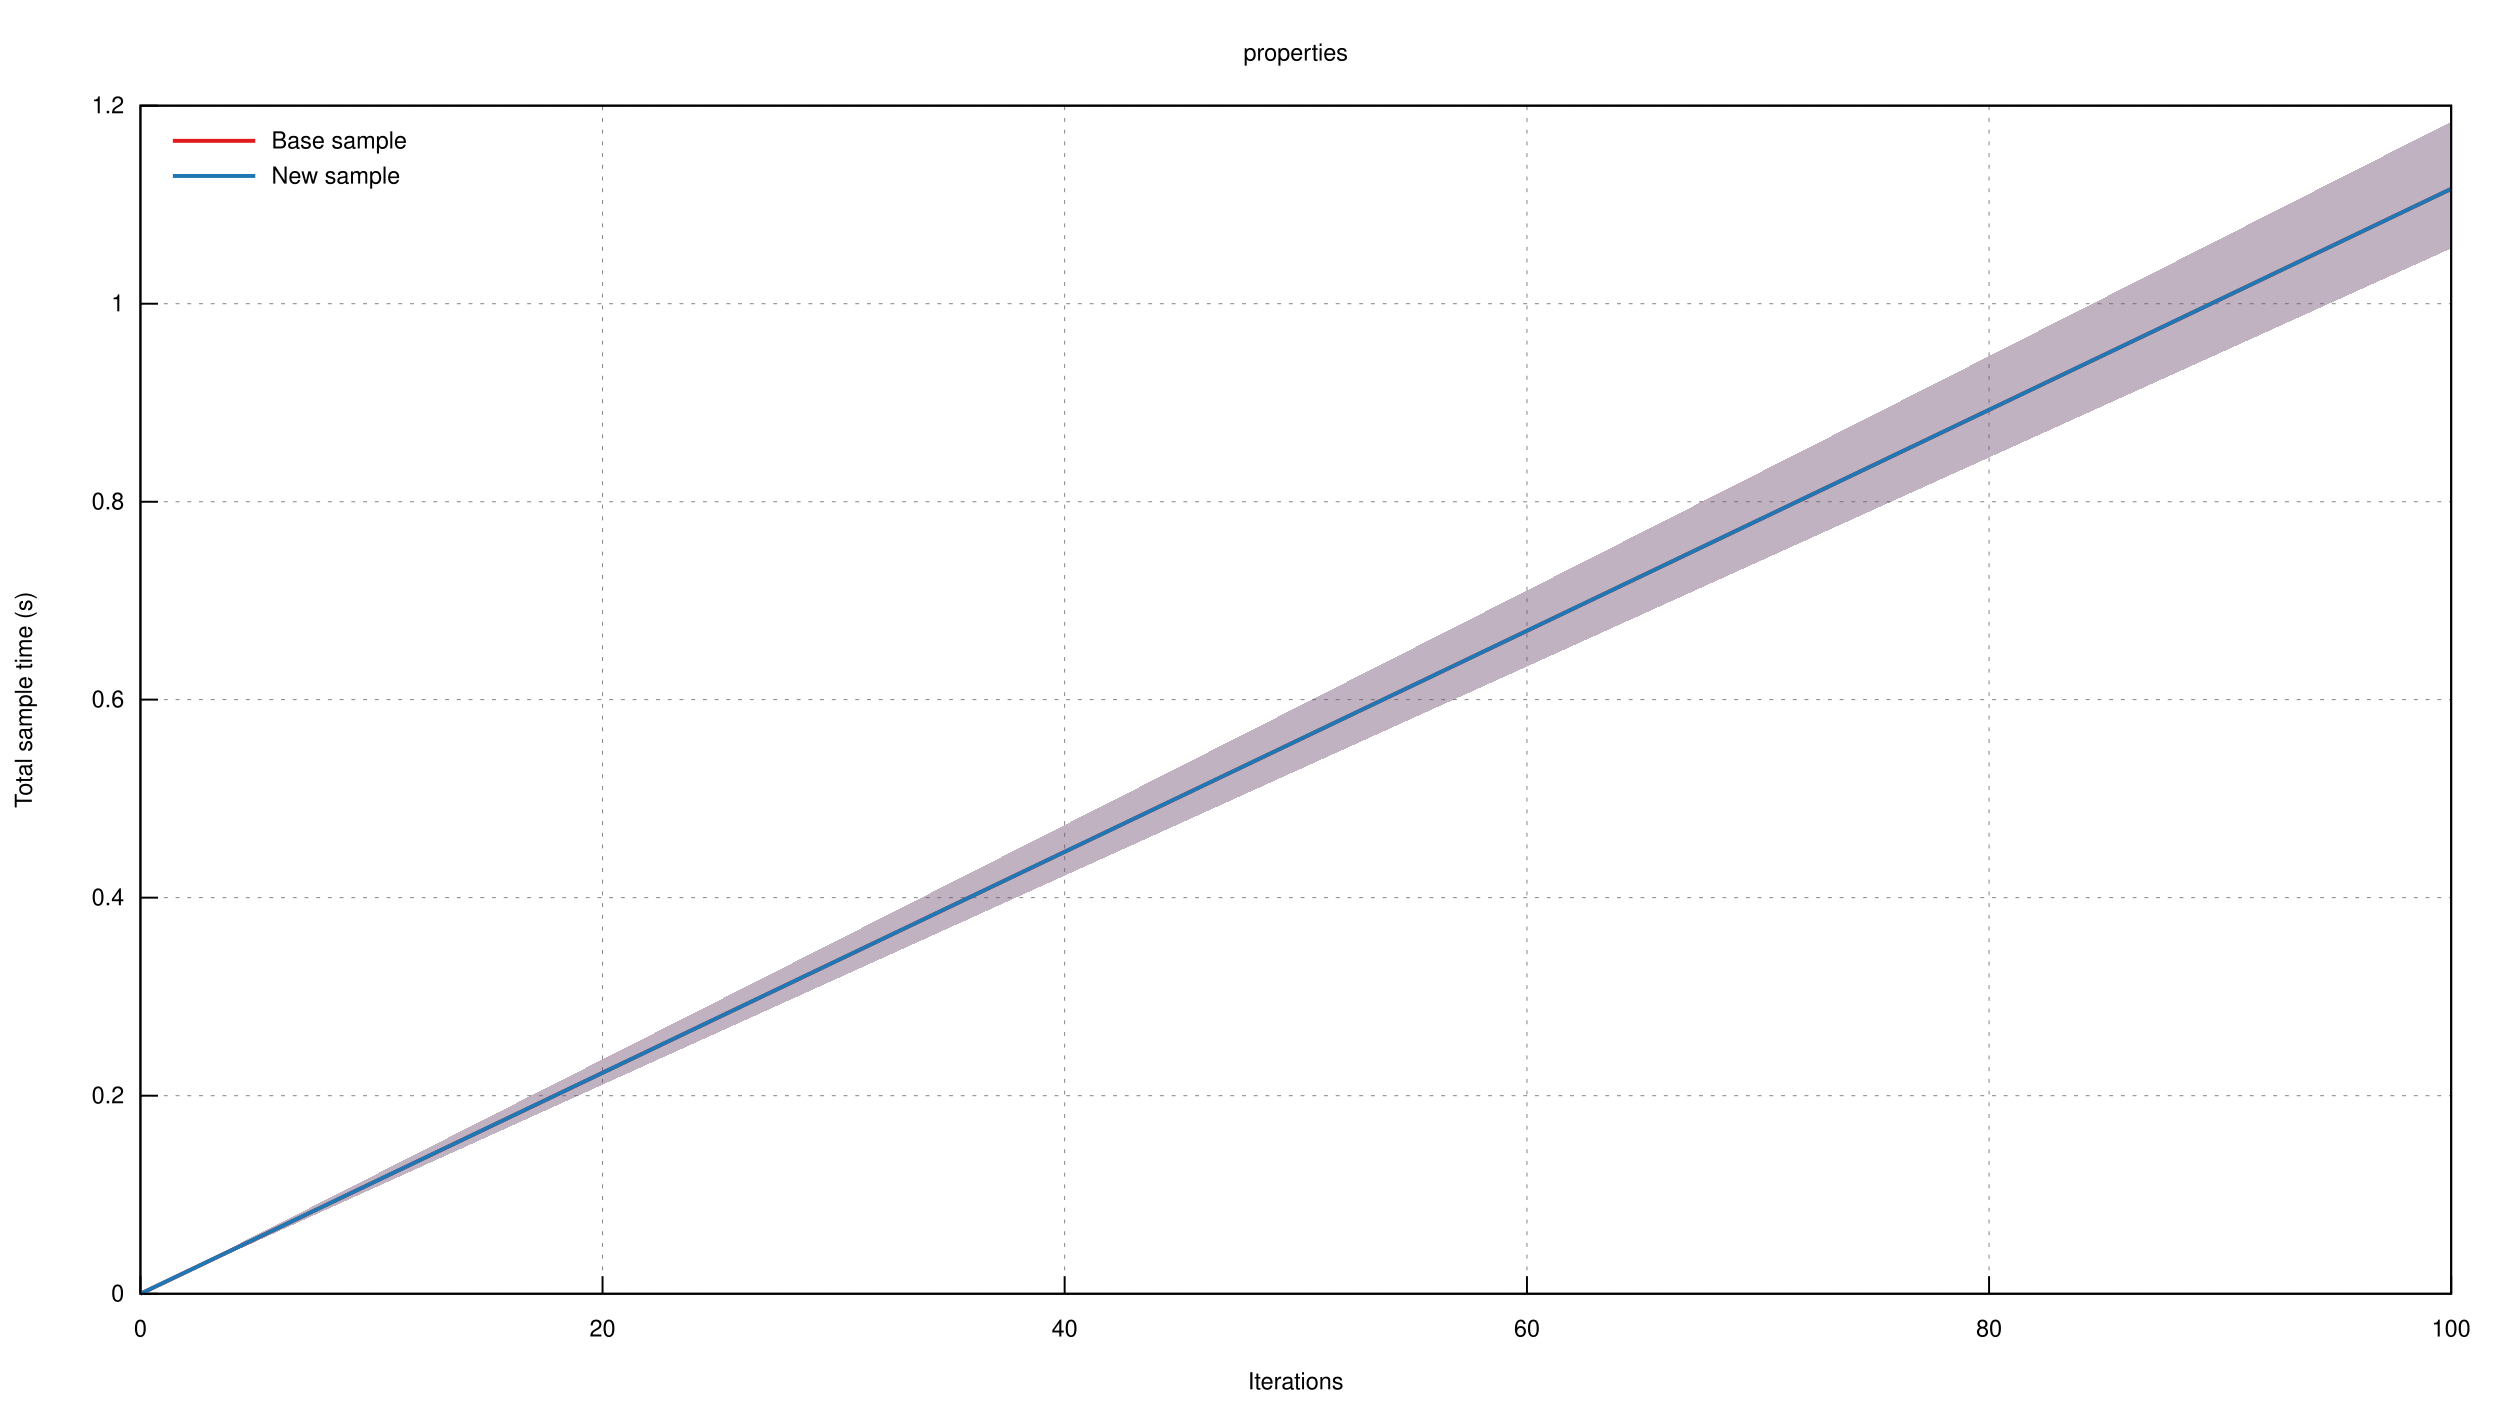
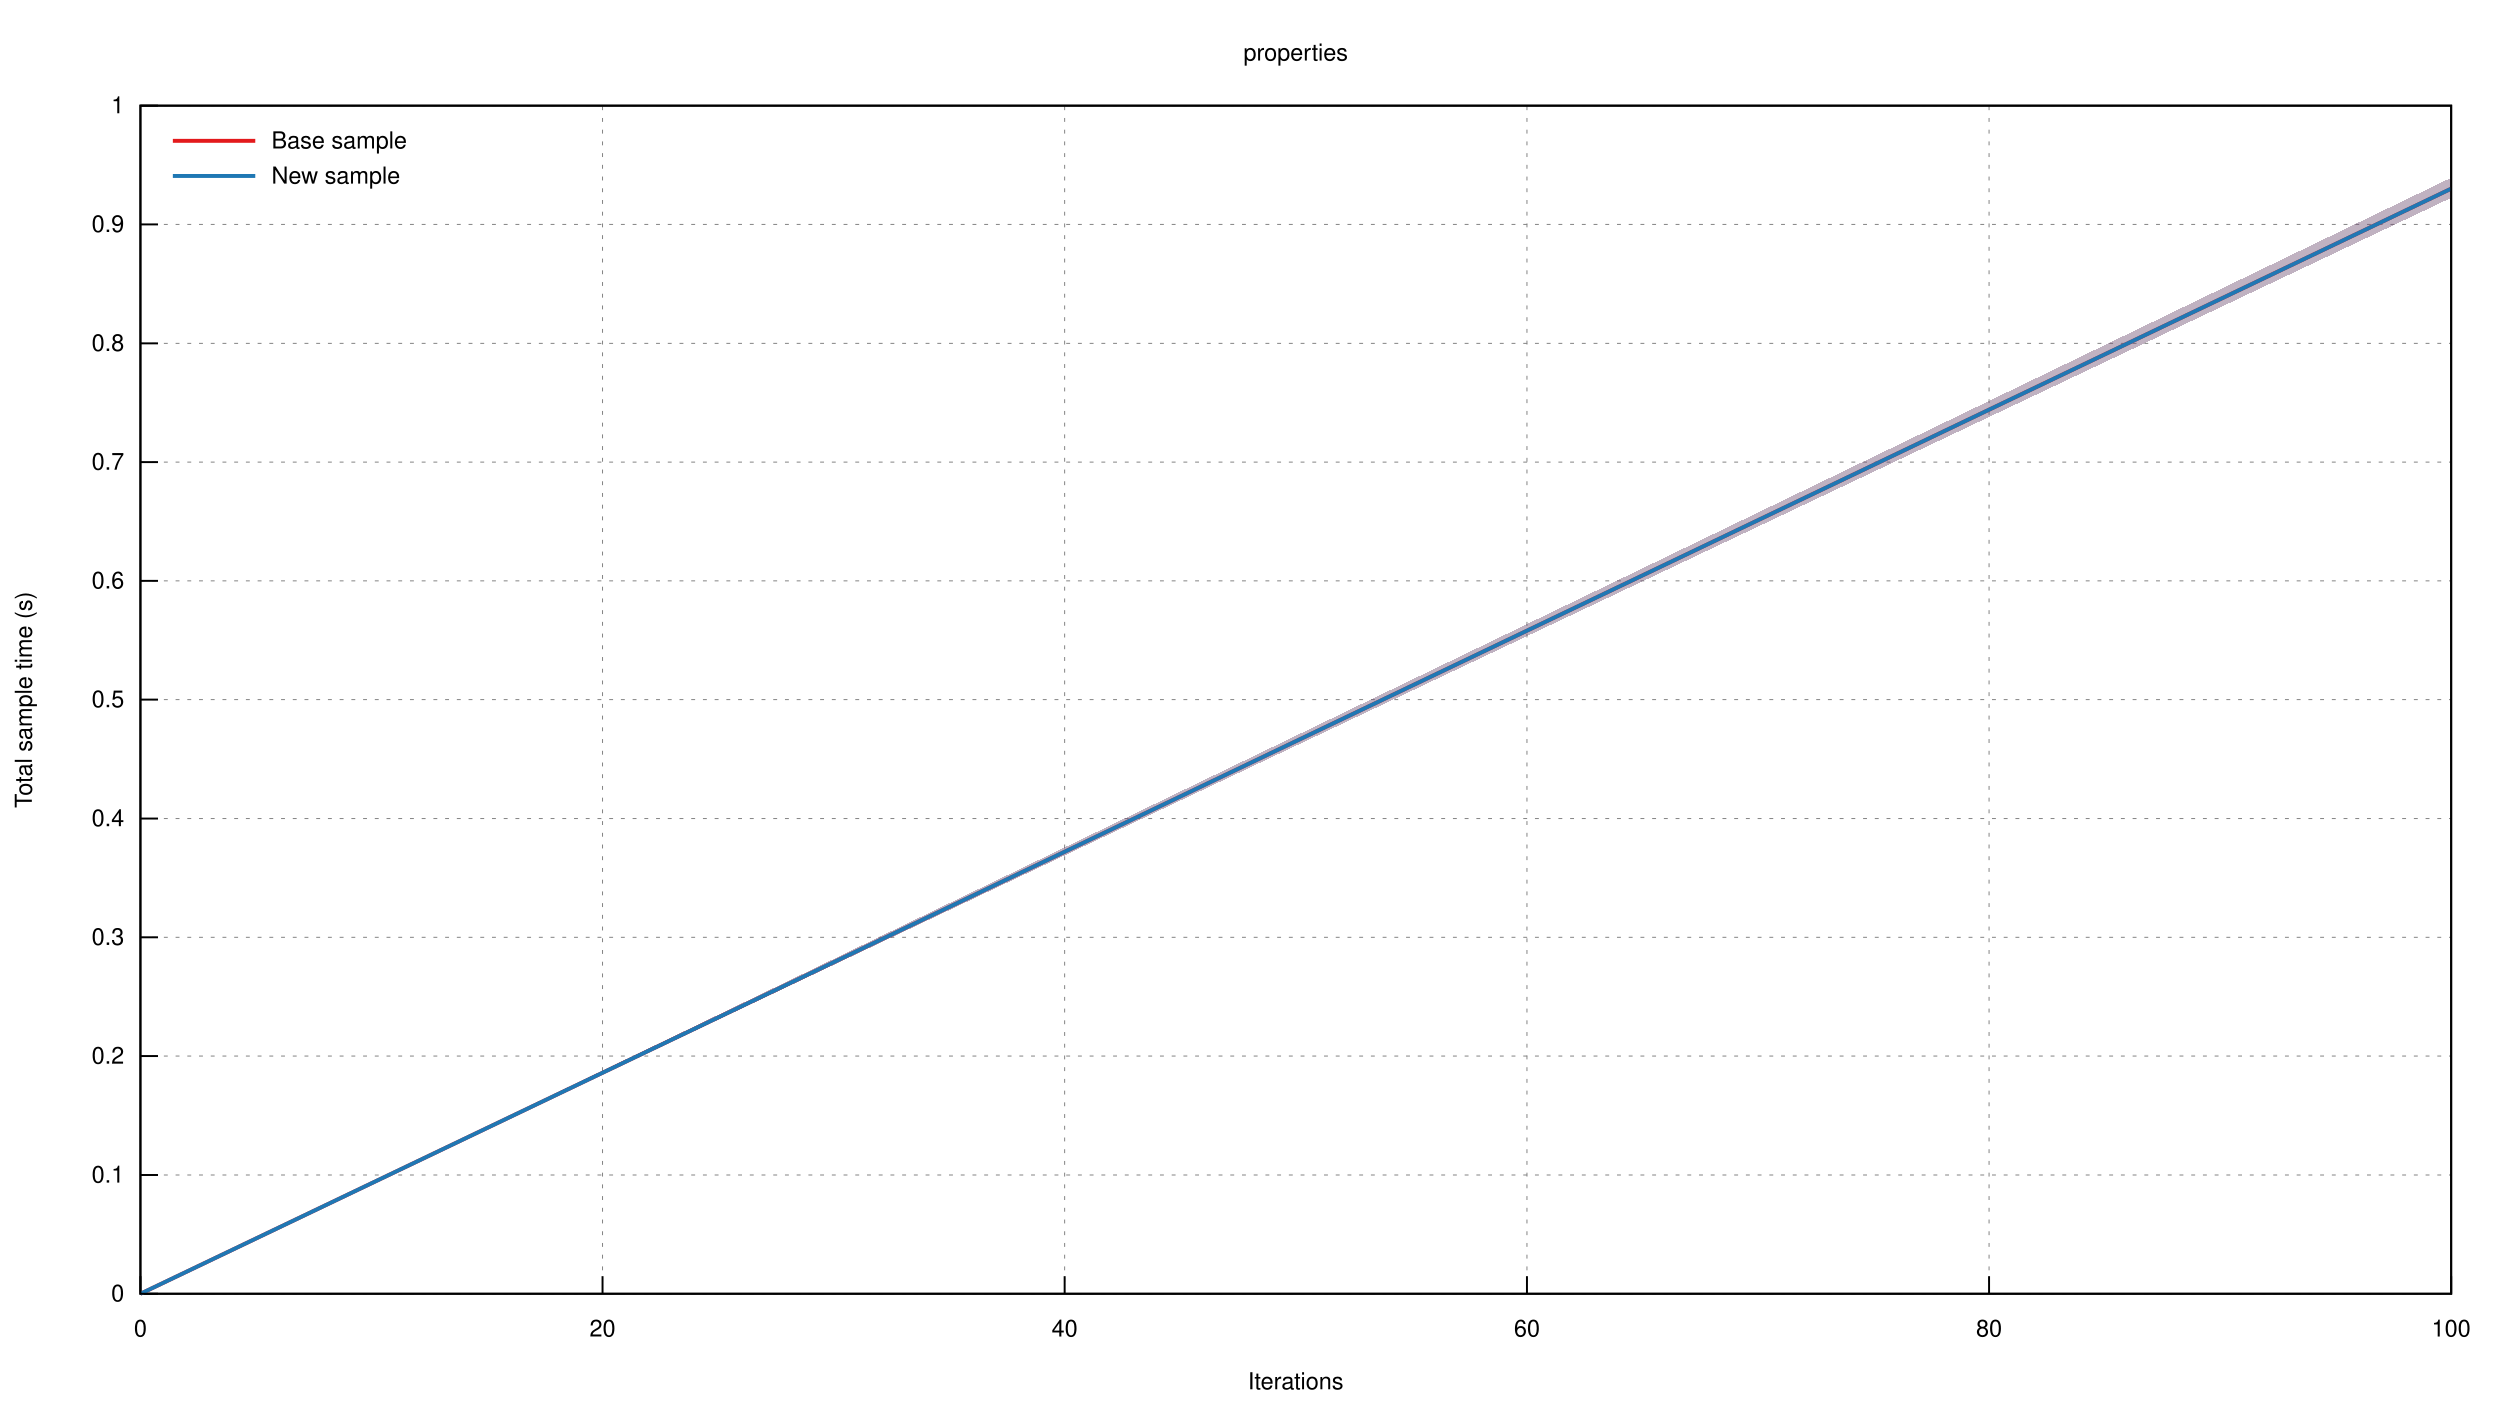
<svg xmlns="http://www.w3.org/2000/svg" xmlns:xlink="http://www.w3.org/1999/xlink" viewBox="0 0 1280 720">
  <g id="gnuplot_canvas">
    <rect x="0" y="0" width="1280" height="720" fill="none" />
    <defs>
      <circle id="gpDot" r="0.5" stroke-width="0.5" stroke="currentColor" />
      <path id="gpPt0" stroke-width="0.222" stroke="currentColor" d="M-1,0 h2 M0,-1 v2" />
      <path id="gpPt1" stroke-width="0.222" stroke="currentColor" d="M-1,-1 L1,1 M1,-1 L-1,1" />
      <path id="gpPt2" stroke-width="0.222" stroke="currentColor" d="M-1,0 L1,0 M0,-1 L0,1 M-1,-1 L1,1 M-1,1 L1,-1" />
      <rect id="gpPt3" stroke-width="0.222" stroke="currentColor" x="-1" y="-1" width="2" height="2" />
      <rect id="gpPt4" stroke-width="0.222" stroke="currentColor" fill="currentColor" x="-1" y="-1" width="2" height="2" />
      <circle id="gpPt5" stroke-width="0.222" stroke="currentColor" cx="0" cy="0" r="1" />
      <use xlink:href="#gpPt5" id="gpPt6" fill="currentColor" stroke="none" />
      <path id="gpPt7" stroke-width="0.222" stroke="currentColor" d="M0,-1.33 L-1.33,0.67 L1.33,0.67 z" />
      <use xlink:href="#gpPt7" id="gpPt8" fill="currentColor" stroke="none" />
      <use xlink:href="#gpPt7" id="gpPt9" stroke="currentColor" transform="rotate(180)" />
      <use xlink:href="#gpPt9" id="gpPt10" fill="currentColor" stroke="none" />
      <use xlink:href="#gpPt3" id="gpPt11" stroke="currentColor" transform="rotate(45)" />
      <use xlink:href="#gpPt11" id="gpPt12" fill="currentColor" stroke="none" />
      <path id="gpPt13" stroke-width="0.222" stroke="currentColor" d="M0,1.330 L1.265,0.411 L0.782,-1.067 L-0.782,-1.076 L-1.265,0.411 z" />
      <use xlink:href="#gpPt13" id="gpPt14" fill="currentColor" stroke="none" />
      <filter id="textbox" filterUnits="objectBoundingBox" x="0" y="0" height="1" width="1">
        <feFlood flood-color="white" flood-opacity="1" result="bgnd" />
        <feComposite in="SourceGraphic" in2="bgnd" operator="atop" />
      </filter>
      <filter id="greybox" filterUnits="objectBoundingBox" x="0" y="0" height="1" width="1">
        <feFlood flood-color="lightgrey" flood-opacity="1" result="grey" />
        <feComposite in="SourceGraphic" in2="grey" operator="atop" />
      </filter>
    </defs>
    <g fill="none" color="white" stroke="currentColor" stroke-width="1.00" stroke-linecap="butt" stroke-linejoin="miter">
</g>
    <g fill="none" color="black" stroke="currentColor" stroke-width="1.00" stroke-linecap="butt" stroke-linejoin="miter">
</g>
    <g fill="none" color="black" stroke="black" stroke-width="0.50" stroke-linecap="butt" stroke-linejoin="miter">
</g>
    <g fill="none" color="gray" stroke="currentColor" stroke-width="0.50" stroke-linecap="butt" stroke-linejoin="miter">
      <path stroke="gray" stroke-dasharray="2,4" class="gridline" d="M71.9,662.4 L1255.0,662.4  " />
    </g>
    <g fill="none" color="gray" stroke="gray" stroke-width="1.00" stroke-linecap="butt" stroke-linejoin="miter">
</g>
    <g fill="none" color="black" stroke="currentColor" stroke-width="1.00" stroke-linecap="butt" stroke-linejoin="miter">
      <path stroke="black" d="M71.9,662.4 L80.9,662.4  " />
      <g transform="translate(63.6,666.3)" stroke="none" fill="black" font-family="Helvetica" font-size="12.00" text-anchor="end">
        <text>
          <tspan font-family="Helvetica"> 0</tspan>
        </text>
      </g>
    </g>
    <g fill="none" color="black" stroke="currentColor" stroke-width="1.00" stroke-linecap="butt" stroke-linejoin="miter">
</g>
    <g fill="none" color="black" stroke="black" stroke-width="0.50" stroke-linecap="butt" stroke-linejoin="miter">
</g>
    <g fill="none" color="gray" stroke="currentColor" stroke-width="0.50" stroke-linecap="butt" stroke-linejoin="miter">
-       <path stroke="gray" stroke-dasharray="2,4" class="gridline" d="M71.9,561.0 L1255.0,561.0  " />
-     </g>
-     <g fill="none" color="gray" stroke="gray" stroke-width="1.00" stroke-linecap="butt" stroke-linejoin="miter">
- </g>
-     <g fill="none" color="black" stroke="currentColor" stroke-width="1.00" stroke-linecap="butt" stroke-linejoin="miter">
-       <path stroke="black" d="M71.9,561.0 L80.9,561.0  " />
-       <g transform="translate(63.6,564.9)" stroke="none" fill="black" font-family="Helvetica" font-size="12.00" text-anchor="end">
+       <path stroke="gray" stroke-dasharray="2,4" class="gridline" d="M71.9,601.6 L1255.0,601.6  " />
+     </g>
+     <g fill="none" color="gray" stroke="gray" stroke-width="1.00" stroke-linecap="butt" stroke-linejoin="miter">
+ </g>
+     <g fill="none" color="black" stroke="currentColor" stroke-width="1.00" stroke-linecap="butt" stroke-linejoin="miter">
+       <path stroke="black" d="M71.9,601.6 L80.9,601.6  " />
+       <g transform="translate(63.6,605.5)" stroke="none" fill="black" font-family="Helvetica" font-size="12.00" text-anchor="end">
+         <text>
+           <tspan font-family="Helvetica"> 0.1</tspan>
+         </text>
+       </g>
+     </g>
+     <g fill="none" color="black" stroke="currentColor" stroke-width="1.00" stroke-linecap="butt" stroke-linejoin="miter">
+ </g>
+     <g fill="none" color="black" stroke="black" stroke-width="0.50" stroke-linecap="butt" stroke-linejoin="miter">
+ </g>
+     <g fill="none" color="gray" stroke="currentColor" stroke-width="0.50" stroke-linecap="butt" stroke-linejoin="miter">
+       <path stroke="gray" stroke-dasharray="2,4" class="gridline" d="M71.9,540.7 L1255.0,540.7  " />
+     </g>
+     <g fill="none" color="gray" stroke="gray" stroke-width="1.00" stroke-linecap="butt" stroke-linejoin="miter">
+ </g>
+     <g fill="none" color="black" stroke="currentColor" stroke-width="1.00" stroke-linecap="butt" stroke-linejoin="miter">
+       <path stroke="black" d="M71.9,540.7 L80.9,540.7  " />
+       <g transform="translate(63.6,544.6)" stroke="none" fill="black" font-family="Helvetica" font-size="12.00" text-anchor="end">
        <text>
          <tspan font-family="Helvetica"> 0.2</tspan>
        </text>
      </g>
    </g>
    <g fill="none" color="black" stroke="currentColor" stroke-width="1.00" stroke-linecap="butt" stroke-linejoin="miter">
</g>
    <g fill="none" color="black" stroke="black" stroke-width="0.50" stroke-linecap="butt" stroke-linejoin="miter">
</g>
    <g fill="none" color="gray" stroke="currentColor" stroke-width="0.50" stroke-linecap="butt" stroke-linejoin="miter">
-       <path stroke="gray" stroke-dasharray="2,4" class="gridline" d="M71.9,459.6 L1255.0,459.6  " />
-     </g>
-     <g fill="none" color="gray" stroke="gray" stroke-width="1.00" stroke-linecap="butt" stroke-linejoin="miter">
- </g>
-     <g fill="none" color="black" stroke="currentColor" stroke-width="1.00" stroke-linecap="butt" stroke-linejoin="miter">
-       <path stroke="black" d="M71.9,459.6 L80.9,459.6  " />
-       <g transform="translate(63.6,463.5)" stroke="none" fill="black" font-family="Helvetica" font-size="12.00" text-anchor="end">
+       <path stroke="gray" stroke-dasharray="2,4" class="gridline" d="M71.9,479.9 L1255.0,479.9  " />
+     </g>
+     <g fill="none" color="gray" stroke="gray" stroke-width="1.00" stroke-linecap="butt" stroke-linejoin="miter">
+ </g>
+     <g fill="none" color="black" stroke="currentColor" stroke-width="1.00" stroke-linecap="butt" stroke-linejoin="miter">
+       <path stroke="black" d="M71.9,479.9 L80.9,479.9  " />
+       <g transform="translate(63.6,483.8)" stroke="none" fill="black" font-family="Helvetica" font-size="12.00" text-anchor="end">
+         <text>
+           <tspan font-family="Helvetica"> 0.3</tspan>
+         </text>
+       </g>
+     </g>
+     <g fill="none" color="black" stroke="currentColor" stroke-width="1.00" stroke-linecap="butt" stroke-linejoin="miter">
+ </g>
+     <g fill="none" color="black" stroke="black" stroke-width="0.50" stroke-linecap="butt" stroke-linejoin="miter">
+ </g>
+     <g fill="none" color="gray" stroke="currentColor" stroke-width="0.50" stroke-linecap="butt" stroke-linejoin="miter">
+       <path stroke="gray" stroke-dasharray="2,4" class="gridline" d="M71.9,419.1 L1255.0,419.1  " />
+     </g>
+     <g fill="none" color="gray" stroke="gray" stroke-width="1.00" stroke-linecap="butt" stroke-linejoin="miter">
+ </g>
+     <g fill="none" color="black" stroke="currentColor" stroke-width="1.00" stroke-linecap="butt" stroke-linejoin="miter">
+       <path stroke="black" d="M71.9,419.1 L80.9,419.1  " />
+       <g transform="translate(63.6,423.0)" stroke="none" fill="black" font-family="Helvetica" font-size="12.00" text-anchor="end">
        <text>
          <tspan font-family="Helvetica"> 0.4</tspan>
        </text>
      </g>
    </g>
    <g fill="none" color="black" stroke="currentColor" stroke-width="1.00" stroke-linecap="butt" stroke-linejoin="miter">
</g>
    <g fill="none" color="black" stroke="black" stroke-width="0.50" stroke-linecap="butt" stroke-linejoin="miter">
</g>
    <g fill="none" color="gray" stroke="currentColor" stroke-width="0.50" stroke-linecap="butt" stroke-linejoin="miter">
      <path stroke="gray" stroke-dasharray="2,4" class="gridline" d="M71.9,358.2 L1255.0,358.2  " />
    </g>
    <g fill="none" color="gray" stroke="gray" stroke-width="1.00" stroke-linecap="butt" stroke-linejoin="miter">
</g>
    <g fill="none" color="black" stroke="currentColor" stroke-width="1.00" stroke-linecap="butt" stroke-linejoin="miter">
      <path stroke="black" d="M71.9,358.2 L80.9,358.2  " />
      <g transform="translate(63.6,362.1)" stroke="none" fill="black" font-family="Helvetica" font-size="12.00" text-anchor="end">
        <text>
+           <tspan font-family="Helvetica"> 0.5</tspan>
+         </text>
+       </g>
+     </g>
+     <g fill="none" color="black" stroke="currentColor" stroke-width="1.00" stroke-linecap="butt" stroke-linejoin="miter">
+ </g>
+     <g fill="none" color="black" stroke="black" stroke-width="0.50" stroke-linecap="butt" stroke-linejoin="miter">
+ </g>
+     <g fill="none" color="gray" stroke="currentColor" stroke-width="0.50" stroke-linecap="butt" stroke-linejoin="miter">
+       <path stroke="gray" stroke-dasharray="2,4" class="gridline" d="M71.9,297.4 L1255.0,297.4  " />
+     </g>
+     <g fill="none" color="gray" stroke="gray" stroke-width="1.00" stroke-linecap="butt" stroke-linejoin="miter">
+ </g>
+     <g fill="none" color="black" stroke="currentColor" stroke-width="1.00" stroke-linecap="butt" stroke-linejoin="miter">
+       <path stroke="black" d="M71.9,297.4 L80.9,297.4  " />
+       <g transform="translate(63.6,301.3)" stroke="none" fill="black" font-family="Helvetica" font-size="12.00" text-anchor="end">
+         <text>
          <tspan font-family="Helvetica"> 0.6</tspan>
        </text>
      </g>
    </g>
    <g fill="none" color="black" stroke="currentColor" stroke-width="1.00" stroke-linecap="butt" stroke-linejoin="miter">
</g>
    <g fill="none" color="black" stroke="black" stroke-width="0.50" stroke-linecap="butt" stroke-linejoin="miter">
</g>
    <g fill="none" color="gray" stroke="currentColor" stroke-width="0.50" stroke-linecap="butt" stroke-linejoin="miter">
-       <path stroke="gray" stroke-dasharray="2,4" class="gridline" d="M71.9,256.9 L1255.0,256.9  " />
-     </g>
-     <g fill="none" color="gray" stroke="gray" stroke-width="1.00" stroke-linecap="butt" stroke-linejoin="miter">
- </g>
-     <g fill="none" color="black" stroke="currentColor" stroke-width="1.00" stroke-linecap="butt" stroke-linejoin="miter">
-       <path stroke="black" d="M71.9,256.9 L80.9,256.9  " />
-       <g transform="translate(63.6,260.8)" stroke="none" fill="black" font-family="Helvetica" font-size="12.00" text-anchor="end">
+       <path stroke="gray" stroke-dasharray="2,4" class="gridline" d="M71.9,236.6 L1255.0,236.6  " />
+     </g>
+     <g fill="none" color="gray" stroke="gray" stroke-width="1.00" stroke-linecap="butt" stroke-linejoin="miter">
+ </g>
+     <g fill="none" color="black" stroke="currentColor" stroke-width="1.00" stroke-linecap="butt" stroke-linejoin="miter">
+       <path stroke="black" d="M71.9,236.6 L80.9,236.6  " />
+       <g transform="translate(63.6,240.5)" stroke="none" fill="black" font-family="Helvetica" font-size="12.00" text-anchor="end">
+         <text>
+           <tspan font-family="Helvetica"> 0.7</tspan>
+         </text>
+       </g>
+     </g>
+     <g fill="none" color="black" stroke="currentColor" stroke-width="1.00" stroke-linecap="butt" stroke-linejoin="miter">
+ </g>
+     <g fill="none" color="black" stroke="black" stroke-width="0.50" stroke-linecap="butt" stroke-linejoin="miter">
+ </g>
+     <g fill="none" color="gray" stroke="currentColor" stroke-width="0.50" stroke-linecap="butt" stroke-linejoin="miter">
+       <path stroke="gray" stroke-dasharray="2,4" class="gridline" d="M71.9,175.8 L1255.0,175.8  " />
+     </g>
+     <g fill="none" color="gray" stroke="gray" stroke-width="1.00" stroke-linecap="butt" stroke-linejoin="miter">
+ </g>
+     <g fill="none" color="black" stroke="currentColor" stroke-width="1.00" stroke-linecap="butt" stroke-linejoin="miter">
+       <path stroke="black" d="M71.9,175.8 L80.9,175.8  " />
+       <g transform="translate(63.6,179.7)" stroke="none" fill="black" font-family="Helvetica" font-size="12.00" text-anchor="end">
        <text>
          <tspan font-family="Helvetica"> 0.8</tspan>
        </text>
      </g>
    </g>
    <g fill="none" color="black" stroke="currentColor" stroke-width="1.00" stroke-linecap="butt" stroke-linejoin="miter">
</g>
    <g fill="none" color="black" stroke="black" stroke-width="0.50" stroke-linecap="butt" stroke-linejoin="miter">
</g>
    <g fill="none" color="gray" stroke="currentColor" stroke-width="0.50" stroke-linecap="butt" stroke-linejoin="miter">
-       <path stroke="gray" stroke-dasharray="2,4" class="gridline" d="M71.9,155.5 L1255.0,155.5  " />
-     </g>
-     <g fill="none" color="gray" stroke="gray" stroke-width="1.00" stroke-linecap="butt" stroke-linejoin="miter">
- </g>
-     <g fill="none" color="black" stroke="currentColor" stroke-width="1.00" stroke-linecap="butt" stroke-linejoin="miter">
-       <path stroke="black" d="M71.9,155.5 L80.9,155.5  " />
-       <g transform="translate(63.6,159.4)" stroke="none" fill="black" font-family="Helvetica" font-size="12.00" text-anchor="end">
-         <text>
-           <tspan font-family="Helvetica"> 1</tspan>
+       <path stroke="gray" stroke-dasharray="2,4" class="gridline" d="M71.9,114.9 L1255.0,114.9  " />
+     </g>
+     <g fill="none" color="gray" stroke="gray" stroke-width="1.00" stroke-linecap="butt" stroke-linejoin="miter">
+ </g>
+     <g fill="none" color="black" stroke="currentColor" stroke-width="1.00" stroke-linecap="butt" stroke-linejoin="miter">
+       <path stroke="black" d="M71.9,114.9 L80.9,114.9  " />
+       <g transform="translate(63.6,118.8)" stroke="none" fill="black" font-family="Helvetica" font-size="12.00" text-anchor="end">
+         <text>
+           <tspan font-family="Helvetica"> 0.9</tspan>
        </text>
      </g>
    </g>
    <g fill="none" color="black" stroke="currentColor" stroke-width="1.00" stroke-linecap="butt" stroke-linejoin="miter">
</g>
    <g fill="none" color="black" stroke="black" stroke-width="0.50" stroke-linecap="butt" stroke-linejoin="miter">
</g>
    <g fill="none" color="gray" stroke="currentColor" stroke-width="0.50" stroke-linecap="butt" stroke-linejoin="miter">
      <path stroke="gray" stroke-dasharray="2,4" class="gridline" d="M71.9,54.1 L1255.0,54.1  " />
    </g>
    <g fill="none" color="gray" stroke="gray" stroke-width="1.00" stroke-linecap="butt" stroke-linejoin="miter">
</g>
    <g fill="none" color="black" stroke="currentColor" stroke-width="1.00" stroke-linecap="butt" stroke-linejoin="miter">
      <path stroke="black" d="M71.9,54.1 L80.9,54.1  " />
      <g transform="translate(63.6,58.0)" stroke="none" fill="black" font-family="Helvetica" font-size="12.00" text-anchor="end">
        <text>
-           <tspan font-family="Helvetica"> 1.2</tspan>
+           <tspan font-family="Helvetica"> 1</tspan>
        </text>
      </g>
    </g>
    <g fill="none" color="black" stroke="currentColor" stroke-width="1.00" stroke-linecap="butt" stroke-linejoin="miter">
</g>
    <g fill="none" color="black" stroke="black" stroke-width="0.50" stroke-linecap="butt" stroke-linejoin="miter">
</g>
    <g fill="none" color="gray" stroke="currentColor" stroke-width="0.50" stroke-linecap="butt" stroke-linejoin="miter">
      <path stroke="gray" stroke-dasharray="2,4" class="gridline" d="M71.9,662.4 L71.9,54.1  " />
    </g>
    <g fill="none" color="gray" stroke="gray" stroke-width="1.00" stroke-linecap="butt" stroke-linejoin="miter">
</g>
    <g fill="none" color="black" stroke="currentColor" stroke-width="1.00" stroke-linecap="butt" stroke-linejoin="miter">
      <path stroke="black" d="M71.9,662.4 L71.9,653.4  " />
      <g transform="translate(71.9,684.3)" stroke="none" fill="black" font-family="Helvetica" font-size="12.00" text-anchor="middle">
        <text>
          <tspan font-family="Helvetica"> 0</tspan>
        </text>
      </g>
    </g>
    <g fill="none" color="black" stroke="currentColor" stroke-width="1.00" stroke-linecap="butt" stroke-linejoin="miter">
</g>
    <g fill="none" color="black" stroke="black" stroke-width="0.50" stroke-linecap="butt" stroke-linejoin="miter">
</g>
    <g fill="none" color="gray" stroke="currentColor" stroke-width="0.50" stroke-linecap="butt" stroke-linejoin="miter">
      <path stroke="gray" stroke-dasharray="2,4" class="gridline" d="M308.5,662.4 L308.5,54.1  " />
    </g>
    <g fill="none" color="gray" stroke="gray" stroke-width="1.00" stroke-linecap="butt" stroke-linejoin="miter">
</g>
    <g fill="none" color="black" stroke="currentColor" stroke-width="1.00" stroke-linecap="butt" stroke-linejoin="miter">
      <path stroke="black" d="M308.5,662.4 L308.5,653.4  " />
      <g transform="translate(308.5,684.3)" stroke="none" fill="black" font-family="Helvetica" font-size="12.00" text-anchor="middle">
        <text>
          <tspan font-family="Helvetica"> 20</tspan>
        </text>
      </g>
    </g>
    <g fill="none" color="black" stroke="currentColor" stroke-width="1.00" stroke-linecap="butt" stroke-linejoin="miter">
</g>
    <g fill="none" color="black" stroke="black" stroke-width="0.50" stroke-linecap="butt" stroke-linejoin="miter">
</g>
    <g fill="none" color="gray" stroke="currentColor" stroke-width="0.50" stroke-linecap="butt" stroke-linejoin="miter">
      <path stroke="gray" stroke-dasharray="2,4" class="gridline" d="M545.1,662.4 L545.1,54.1  " />
    </g>
    <g fill="none" color="gray" stroke="gray" stroke-width="1.00" stroke-linecap="butt" stroke-linejoin="miter">
</g>
    <g fill="none" color="black" stroke="currentColor" stroke-width="1.00" stroke-linecap="butt" stroke-linejoin="miter">
      <path stroke="black" d="M545.1,662.4 L545.1,653.4  " />
      <g transform="translate(545.1,684.3)" stroke="none" fill="black" font-family="Helvetica" font-size="12.00" text-anchor="middle">
        <text>
          <tspan font-family="Helvetica"> 40</tspan>
        </text>
      </g>
    </g>
    <g fill="none" color="black" stroke="currentColor" stroke-width="1.00" stroke-linecap="butt" stroke-linejoin="miter">
</g>
    <g fill="none" color="black" stroke="black" stroke-width="0.50" stroke-linecap="butt" stroke-linejoin="miter">
</g>
    <g fill="none" color="gray" stroke="currentColor" stroke-width="0.50" stroke-linecap="butt" stroke-linejoin="miter">
      <path stroke="gray" stroke-dasharray="2,4" class="gridline" d="M781.8,662.4 L781.8,54.1  " />
    </g>
    <g fill="none" color="gray" stroke="gray" stroke-width="1.00" stroke-linecap="butt" stroke-linejoin="miter">
</g>
    <g fill="none" color="black" stroke="currentColor" stroke-width="1.00" stroke-linecap="butt" stroke-linejoin="miter">
      <path stroke="black" d="M781.8,662.4 L781.8,653.4  " />
      <g transform="translate(781.8,684.3)" stroke="none" fill="black" font-family="Helvetica" font-size="12.00" text-anchor="middle">
        <text>
          <tspan font-family="Helvetica"> 60</tspan>
        </text>
      </g>
    </g>
    <g fill="none" color="black" stroke="currentColor" stroke-width="1.00" stroke-linecap="butt" stroke-linejoin="miter">
</g>
    <g fill="none" color="black" stroke="black" stroke-width="0.50" stroke-linecap="butt" stroke-linejoin="miter">
</g>
    <g fill="none" color="gray" stroke="currentColor" stroke-width="0.50" stroke-linecap="butt" stroke-linejoin="miter">
      <path stroke="gray" stroke-dasharray="2,4" class="gridline" d="M1018.4,662.4 L1018.4,54.1  " />
    </g>
    <g fill="none" color="gray" stroke="gray" stroke-width="1.00" stroke-linecap="butt" stroke-linejoin="miter">
</g>
    <g fill="none" color="black" stroke="currentColor" stroke-width="1.00" stroke-linecap="butt" stroke-linejoin="miter">
      <path stroke="black" d="M1018.4,662.4 L1018.4,653.4  " />
      <g transform="translate(1018.4,684.3)" stroke="none" fill="black" font-family="Helvetica" font-size="12.00" text-anchor="middle">
        <text>
          <tspan font-family="Helvetica"> 80</tspan>
        </text>
      </g>
    </g>
    <g fill="none" color="black" stroke="currentColor" stroke-width="1.00" stroke-linecap="butt" stroke-linejoin="miter">
</g>
    <g fill="none" color="black" stroke="black" stroke-width="0.50" stroke-linecap="butt" stroke-linejoin="miter">
</g>
    <g fill="none" color="gray" stroke="currentColor" stroke-width="0.50" stroke-linecap="butt" stroke-linejoin="miter">
      <path stroke="gray" stroke-dasharray="2,4" class="gridline" d="M1255.0,662.4 L1255.0,54.1  " />
    </g>
    <g fill="none" color="gray" stroke="gray" stroke-width="1.00" stroke-linecap="butt" stroke-linejoin="miter">
</g>
    <g fill="none" color="black" stroke="currentColor" stroke-width="1.00" stroke-linecap="butt" stroke-linejoin="miter">
      <path stroke="black" d="M1255.0,662.4 L1255.0,653.4  " />
      <g transform="translate(1255.0,684.3)" stroke="none" fill="black" font-family="Helvetica" font-size="12.00" text-anchor="middle">
        <text>
          <tspan font-family="Helvetica"> 100</tspan>
        </text>
      </g>
    </g>
    <g fill="none" color="black" stroke="currentColor" stroke-width="1.00" stroke-linecap="butt" stroke-linejoin="miter">
</g>
    <g fill="none" color="black" stroke="currentColor" stroke-width="1.00" stroke-linecap="butt" stroke-linejoin="miter">
      <path stroke="black" d="M71.9,54.1 L71.9,662.4 L1255.0,662.4 L1255.0,54.1 L71.9,54.1 Z  " />
    </g>
    <g fill="none" color="black" stroke="currentColor" stroke-width="1.00" stroke-linecap="butt" stroke-linejoin="miter">
      <g transform="translate(16.3,358.3) rotate(270)" stroke="none" fill="black" font-family="Helvetica" font-size="12.00" text-anchor="middle">
        <text>
          <tspan font-family="Helvetica">Total sample time (s)</tspan>
        </text>
      </g>
    </g>
    <g fill="none" color="black" stroke="currentColor" stroke-width="1.00" stroke-linecap="butt" stroke-linejoin="miter">
      <g transform="translate(663.4,711.3)" stroke="none" fill="black" font-family="Helvetica" font-size="12.00" text-anchor="middle">
        <text>
          <tspan font-family="Helvetica">Iterations</tspan>
        </text>
      </g>
    </g>
    <g fill="none" color="black" stroke="currentColor" stroke-width="1.00" stroke-linecap="butt" stroke-linejoin="miter">
      <g transform="translate(663.4,31.0)" stroke="none" fill="black" font-family="Helvetica" font-size="12.00" text-anchor="middle">
        <text>
          <tspan font-family="Helvetica">properties</tspan>
        </text>
      </g>
    </g>
    <g id="gnuplot_plot_1">
      <g fill="none" color="black" stroke="currentColor" stroke-width="1.00" stroke-linecap="butt" stroke-linejoin="miter">
        <g stroke="none" shape-rendering="crispEdges">
          <polygon fill="rgb(227,  26,  28)" fill-opacity="0.25" points="71.9,662.4 71.9,662.4 71.9,662.4 " />
-           <polygon fill="rgb(227,  26,  28)" fill-opacity="0.25" points="71.9,662.4 1255.0,127.2 1255.0,62.3 " />
+           <polygon fill="rgb(227,  26,  28)" fill-opacity="0.25" points="71.9,662.4 1255.0,101.3 1255.0,91.0 " />
        </g>
      </g>
    </g>
    <g id="gnuplot_plot_2">
      <g fill="none" color="black" stroke="currentColor" stroke-width="1.00" stroke-linecap="butt" stroke-linejoin="miter">
        <g stroke="none" shape-rendering="crispEdges">
          <polygon fill="rgb( 31, 120, 180)" fill-opacity="0.25" points="71.9,662.4 71.9,662.4 71.9,662.4 " />
-           <polygon fill="rgb( 31, 120, 180)" fill-opacity="0.25" points="71.9,662.4 1255.0,127.2 1255.0,62.3 " />
+           <polygon fill="rgb( 31, 120, 180)" fill-opacity="0.25" points="71.9,662.4 1255.0,101.3 1255.0,91.0 " />
        </g>
      </g>
    </g>
    <g id="gnuplot_plot_3">
      <g fill="none" color="white" stroke="rgb( 31, 120, 180)" stroke-width="2.00" stroke-linecap="butt" stroke-linejoin="miter">
</g>
      <g fill="none" color="black" stroke="currentColor" stroke-width="2.00" stroke-linecap="butt" stroke-linejoin="miter">
        <g transform="translate(139.0,76.0)" stroke="none" fill="black" font-family="Helvetica" font-size="12.00" text-anchor="start">
          <text>
            <tspan font-family="Helvetica">Base sample</tspan>
          </text>
        </g>
      </g>
      <g fill="none" color="black" stroke="currentColor" stroke-width="2.00" stroke-linecap="butt" stroke-linejoin="miter">
-         <path stroke="rgb(227,  26,  28)" d="M88.5,72.1 L130.7,72.1 M71.9,662.4 L1255.0,96.7  " />
+         <path stroke="rgb(227,  26,  28)" d="M88.5,72.1 L130.7,72.1 M71.9,662.4 L1255.0,96.6  " />
      </g>
    </g>
    <g id="gnuplot_plot_4">
      <g fill="none" color="black" stroke="currentColor" stroke-width="2.00" stroke-linecap="butt" stroke-linejoin="miter">
        <g transform="translate(139.0,94.0)" stroke="none" fill="black" font-family="Helvetica" font-size="12.00" text-anchor="start">
          <text>
            <tspan font-family="Helvetica">New sample</tspan>
          </text>
        </g>
      </g>
      <g fill="none" color="black" stroke="currentColor" stroke-width="2.00" stroke-linecap="butt" stroke-linejoin="miter">
-         <path stroke="rgb( 31, 120, 180)" d="M88.5,90.1 L130.7,90.1 M71.9,662.4 L1255.0,96.7  " />
+         <path stroke="rgb( 31, 120, 180)" d="M88.5,90.1 L130.7,90.1 M71.9,662.4 L1255.0,96.6  " />
      </g>
    </g>
    <g fill="none" color="black" stroke="currentColor" stroke-width="2.00" stroke-linecap="butt" stroke-linejoin="miter">
</g>
    <g fill="none" color="black" stroke="black" stroke-width="1.00" stroke-linecap="butt" stroke-linejoin="miter">
</g>
    <g fill="none" color="black" stroke="currentColor" stroke-width="1.00" stroke-linecap="butt" stroke-linejoin="miter">
      <path stroke="black" d="M71.9,54.1 L71.9,662.4 L1255.0,662.4 L1255.0,54.1 L71.9,54.1 Z  " />
    </g>
    <g fill="none" color="black" stroke="currentColor" stroke-width="1.00" stroke-linecap="butt" stroke-linejoin="miter">
</g>
  </g>
</svg>
